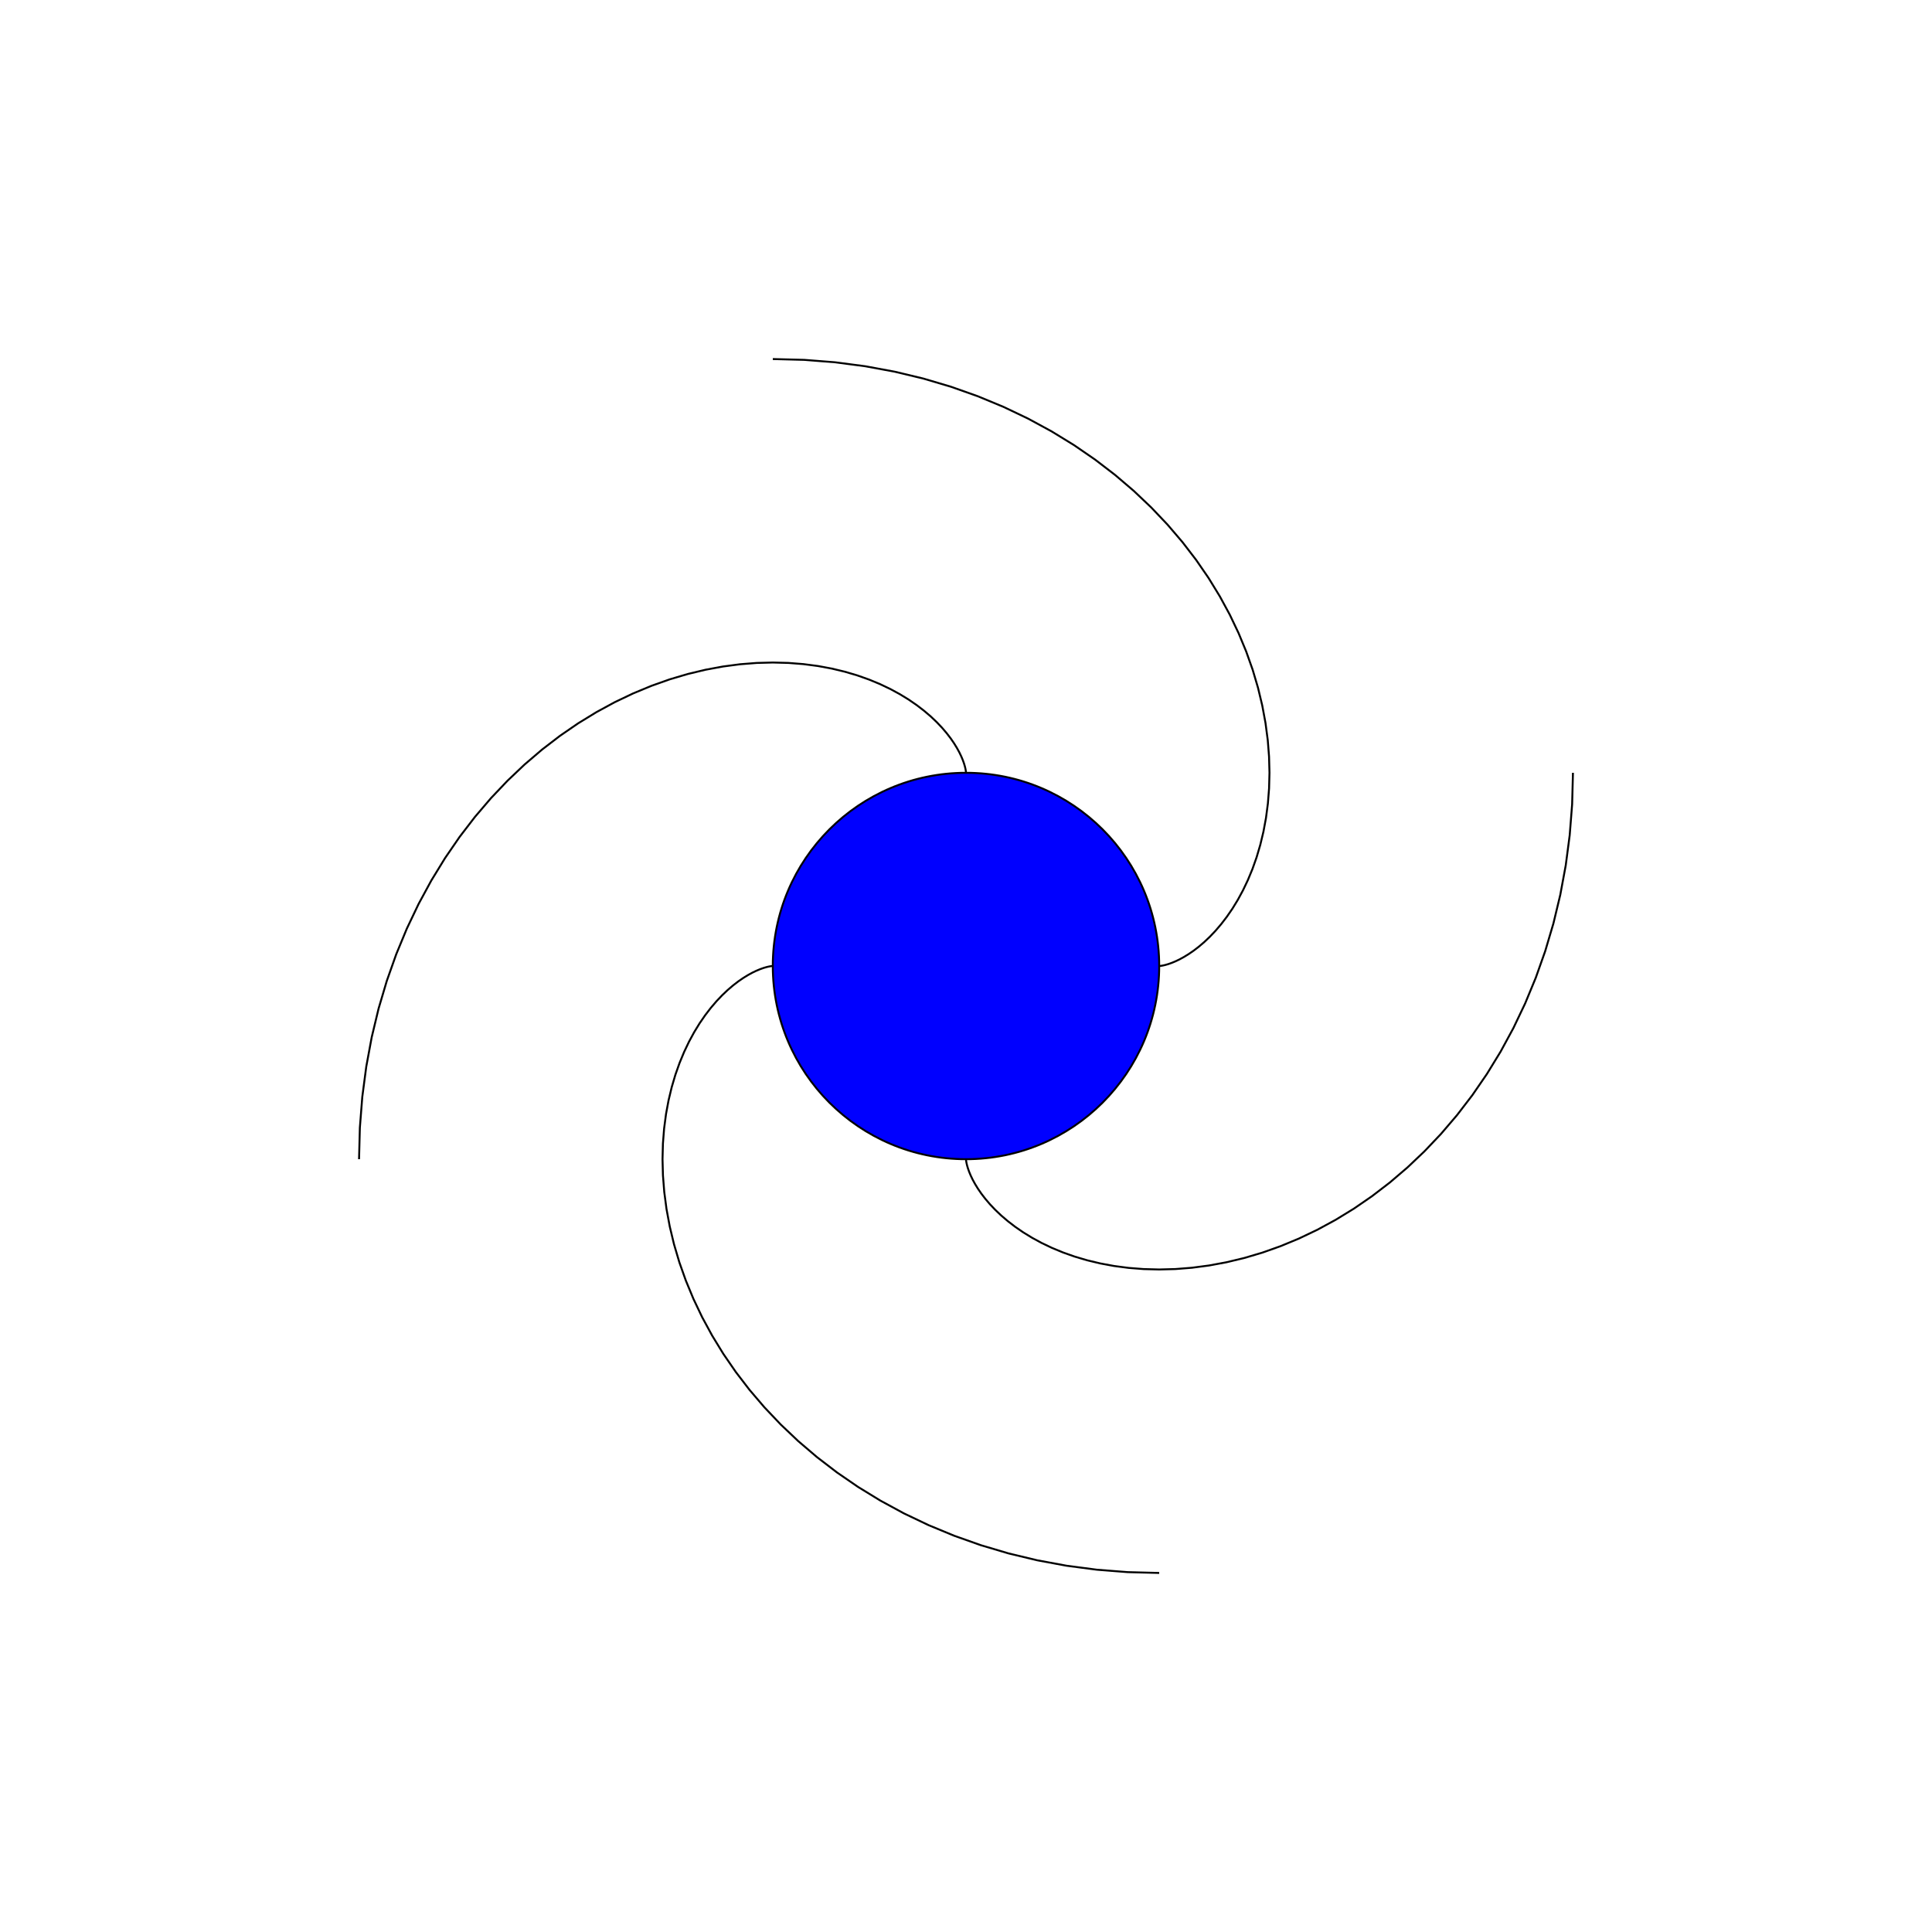
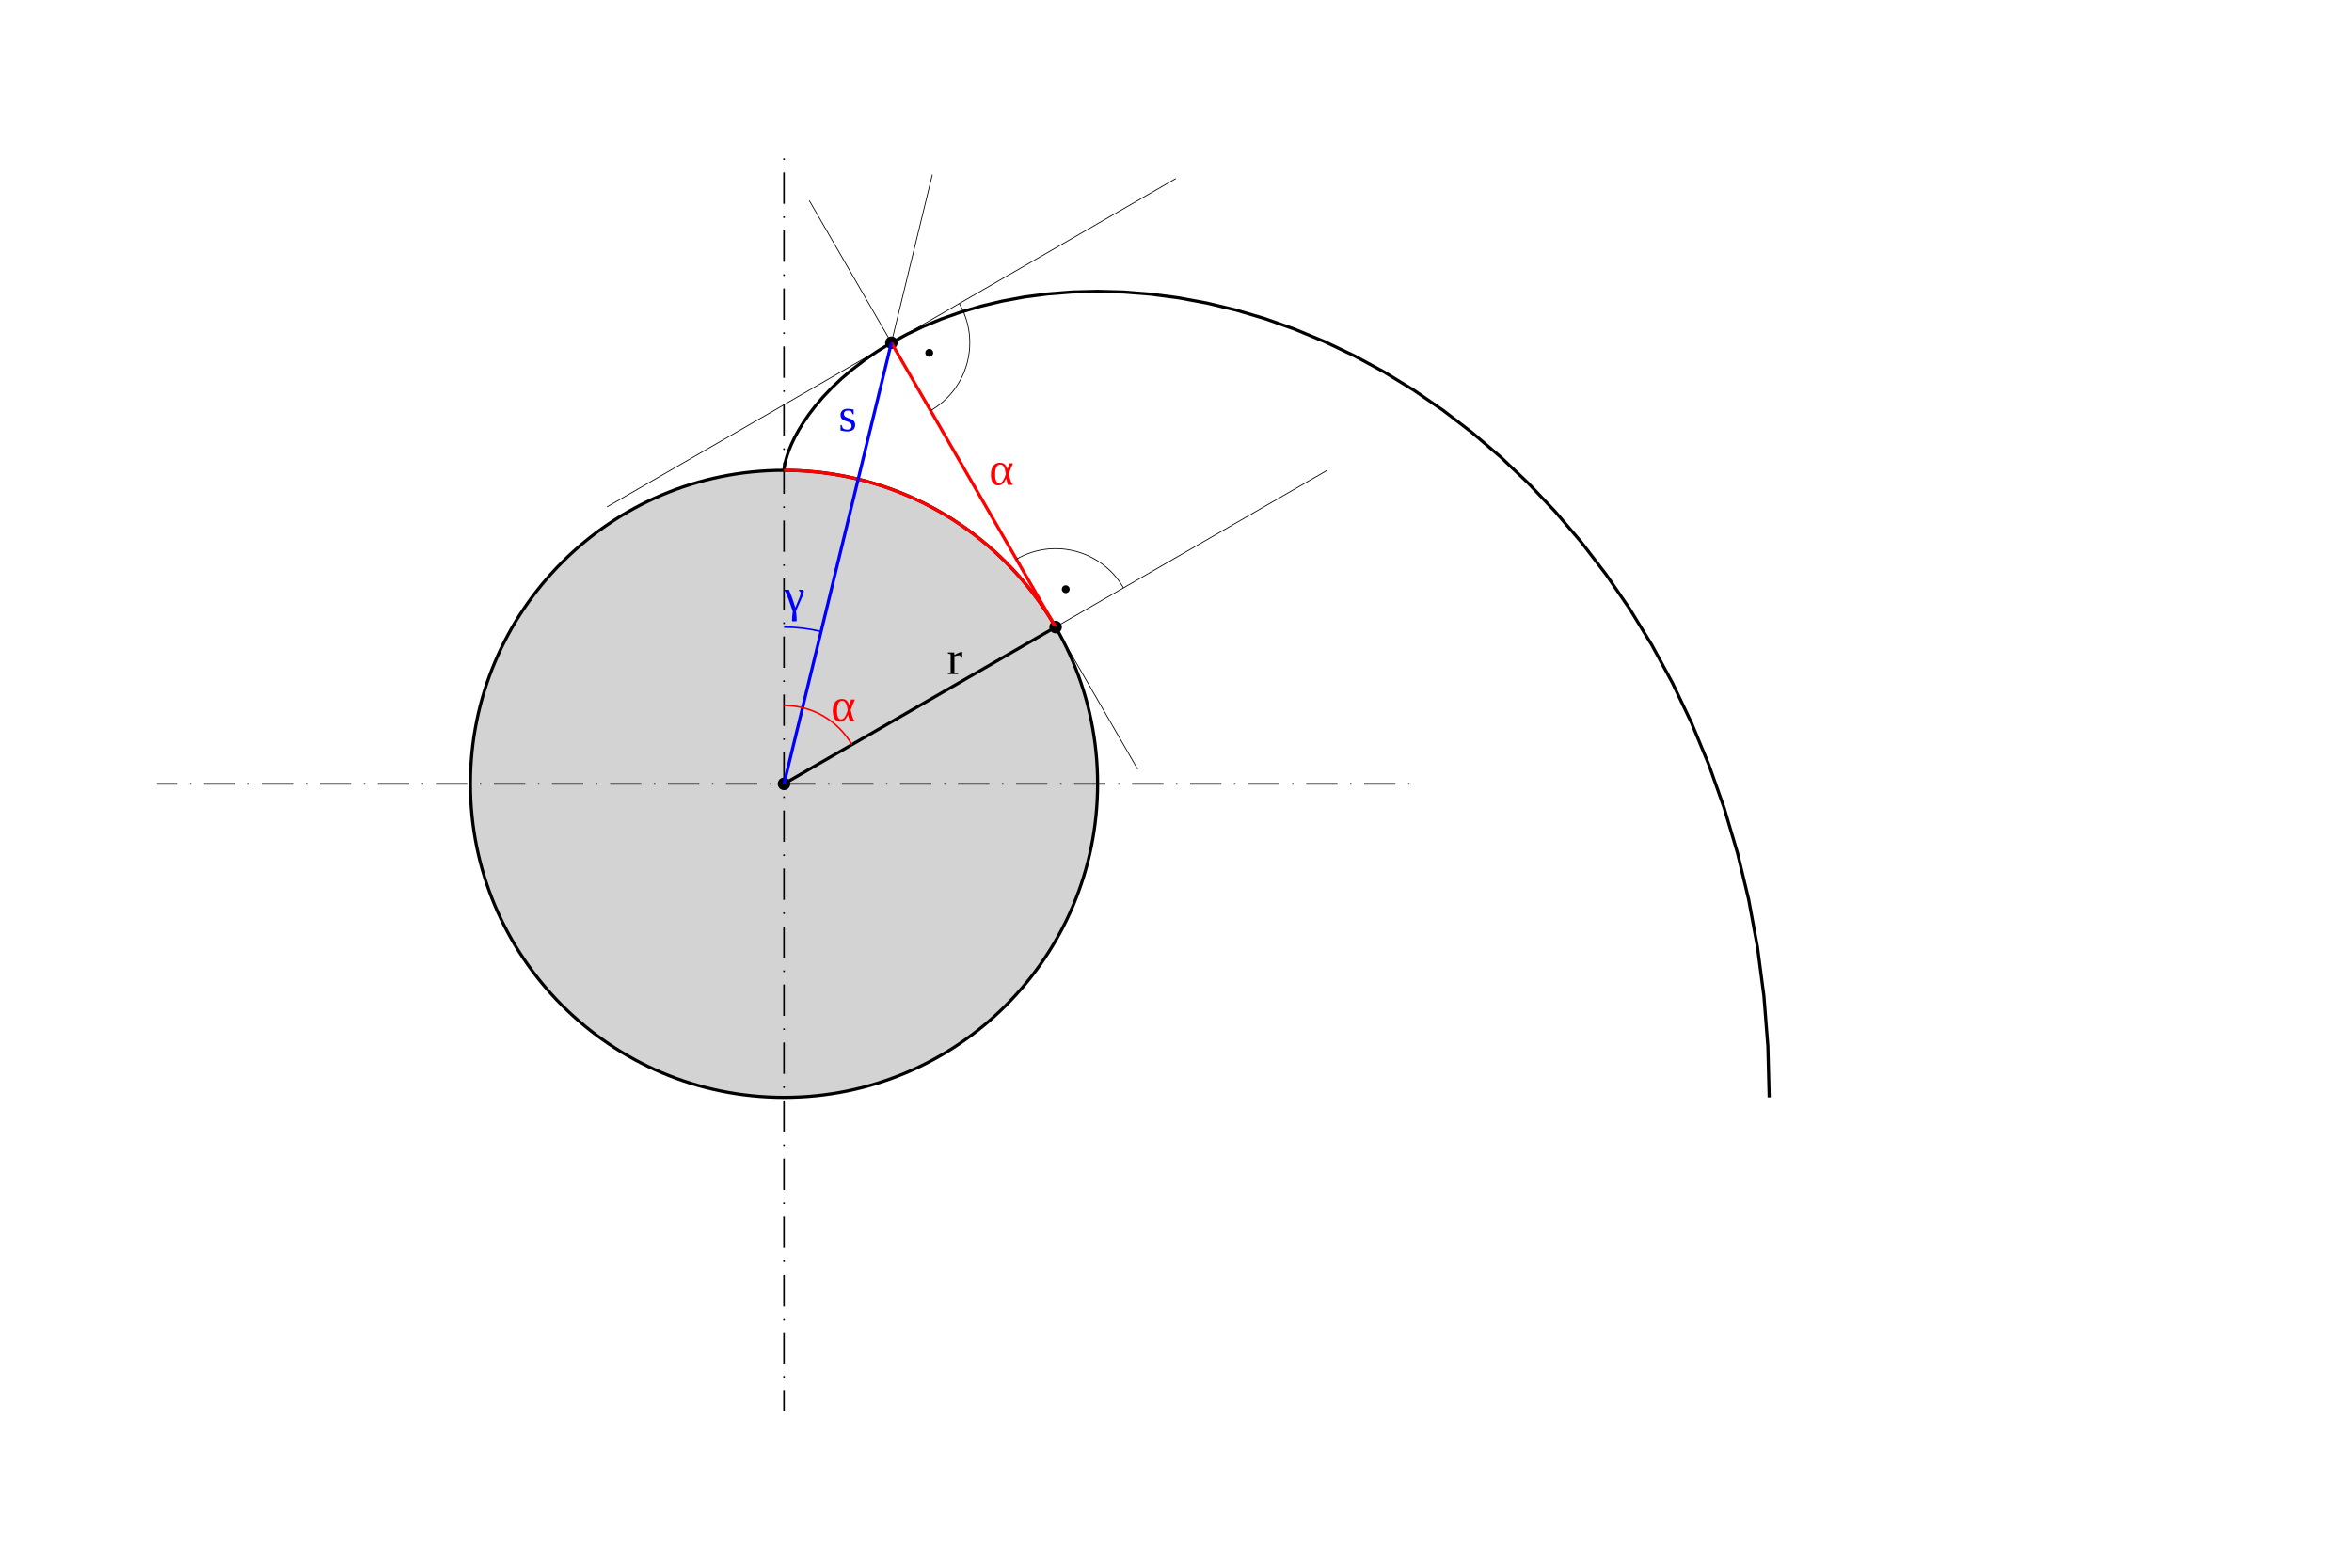
- <svg xmlns="http://www.w3.org/2000/svg" width="200mm" height="200mm" viewBox="-100 -100 200 200" version="1.1" baseProfile="full">
-   <path d="M 0.0 20.0 L 0.001 20.027 L 0.008 20.109 L 0.026 20.245 L 0.061 20.434 L 0.119 20.674 L 0.205 20.963 L 0.324 21.299 L 0.481 21.678 L 0.682 22.099 L 0.931 22.556 L 1.232 23.047 L 1.589 23.567 L 2.007 24.11 L 2.488 24.673 L 3.035 25.249 L 3.652 25.834 L 4.34 26.421 L 5.101 27.005 L 5.937 27.58 L 6.849 28.138 L 7.836 28.674 L 8.9 29.181 L 10.04 29.653 L 11.255 30.083 L 12.543 30.464 L 13.902 30.79 L 15.331 31.055 L 16.826 31.251 L 18.383 31.374 L 20 31.416 L 21.672 31.372 L 23.393 31.236 L 25.16 31.003 L 26.966 30.668 L 28.805 30.227 L 30.671 29.674 L 32.557 29.005 L 34.456 28.218 L 36.361 27.31 L 38.264 26.276 L 40.158 25.116 L 42.032 23.827 L 43.881 22.408 L 45.694 20.859 L 47.464 19.179 L 49.181 17.37 L 50.836 15.431 L 52.421 13.365 L 53.927 11.173 L 55.345 8.859 L 56.666 6.426 L 57.881 3.878 L 58.982 1.218 L 59.961 -1.547 L 60.81 -4.412 L 61.52 -7.37 L 62.084 -10.416 L 62.495 -13.542 L 62.747 -16.739 L 62.832 -20" stroke="black" fill="none" stroke-width="0.2" />
-   <path d="M 20.0 1.2246467991473533e-15 L 20.027 -0.001 L 20.109 -0.008 L 20.245 -0.026 L 20.434 -0.061 L 20.674 -0.119 L 20.963 -0.205 L 21.299 -0.324 L 21.678 -0.481 L 22.099 -0.682 L 22.556 -0.931 L 23.047 -1.232 L 23.567 -1.589 L 24.11 -2.007 L 24.673 -2.488 L 25.249 -3.035 L 25.834 -3.652 L 26.421 -4.34 L 27.005 -5.101 L 27.58 -5.937 L 28.138 -6.849 L 28.674 -7.836 L 29.181 -8.9 L 29.653 -10.04 L 30.083 -11.255 L 30.464 -12.543 L 30.79 -13.902 L 31.055 -15.331 L 31.251 -16.826 L 31.374 -18.383 L 31.416 -20 L 31.372 -21.672 L 31.236 -23.393 L 31.003 -25.16 L 30.668 -26.966 L 30.227 -28.805 L 29.674 -30.671 L 29.005 -32.557 L 28.218 -34.456 L 27.31 -36.361 L 26.276 -38.264 L 25.116 -40.158 L 23.827 -42.032 L 22.408 -43.881 L 20.859 -45.694 L 19.179 -47.464 L 17.37 -49.181 L 15.431 -50.836 L 13.365 -52.421 L 11.173 -53.927 L 8.859 -55.345 L 6.426 -56.666 L 3.878 -57.881 L 1.218 -58.982 L -1.547 -59.961 L -4.412 -60.81 L -7.37 -61.52 L -10.416 -62.084 L -13.542 -62.495 L -16.739 -62.747 L -20 -62.832" stroke="black" fill="none" stroke-width="0.2" />
-   <path d="M 2.4492935982947065e-15 -20.0 L -0.001 -20.027 L -0.008 -20.109 L -0.026 -20.245 L -0.061 -20.434 L -0.119 -20.674 L -0.205 -20.963 L -0.324 -21.299 L -0.481 -21.678 L -0.682 -22.099 L -0.931 -22.556 L -1.232 -23.047 L -1.589 -23.567 L -2.007 -24.11 L -2.488 -24.673 L -3.035 -25.249 L -3.652 -25.834 L -4.34 -26.421 L -5.101 -27.005 L -5.937 -27.58 L -6.849 -28.138 L -7.836 -28.674 L -8.9 -29.181 L -10.04 -29.653 L -11.255 -30.083 L -12.543 -30.464 L -13.902 -30.79 L -15.331 -31.055 L -16.826 -31.251 L -18.383 -31.374 L -20 -31.416 L -21.672 -31.372 L -23.393 -31.236 L -25.16 -31.003 L -26.966 -30.668 L -28.805 -30.227 L -30.671 -29.674 L -32.557 -29.005 L -34.456 -28.218 L -36.361 -27.31 L -38.264 -26.276 L -40.158 -25.116 L -42.032 -23.827 L -43.881 -22.408 L -45.694 -20.859 L -47.464 -19.179 L -49.181 -17.37 L -50.836 -15.431 L -52.421 -13.365 L -53.927 -11.173 L -55.345 -8.859 L -56.666 -6.426 L -57.881 -3.878 L -58.982 -1.218 L -59.961 1.547 L -60.81 4.412 L -61.52 7.37 L -62.084 10.416 L -62.495 13.542 L -62.747 16.739 L -62.832 20" stroke="black" fill="none" stroke-width="0.2" />
-   <path d="M -20.0 -3.673940397442059e-15 L -20.027 0.001 L -20.109 0.008 L -20.245 0.026 L -20.434 0.061 L -20.674 0.119 L -20.963 0.205 L -21.299 0.324 L -21.678 0.481 L -22.099 0.682 L -22.556 0.931 L -23.047 1.232 L -23.567 1.589 L -24.11 2.007 L -24.673 2.488 L -25.249 3.035 L -25.834 3.652 L -26.421 4.34 L -27.005 5.101 L -27.58 5.937 L -28.138 6.849 L -28.674 7.836 L -29.181 8.9 L -29.653 10.04 L -30.083 11.255 L -30.464 12.543 L -30.79 13.902 L -31.055 15.331 L -31.251 16.826 L -31.374 18.383 L -31.416 20 L -31.372 21.672 L -31.236 23.393 L -31.003 25.16 L -30.668 26.966 L -30.227 28.805 L -29.674 30.671 L -29.005 32.557 L -28.218 34.456 L -27.31 36.361 L -26.276 38.264 L -25.116 40.158 L -23.827 42.032 L -22.408 43.881 L -20.859 45.694 L -19.179 47.464 L -17.37 49.181 L -15.431 50.836 L -13.365 52.421 L -11.173 53.927 L -8.859 55.345 L -6.426 56.666 L -3.878 57.881 L -1.218 58.982 L 1.547 59.961 L 4.412 60.81 L 7.37 61.52 L 10.416 62.084 L 13.542 62.495 L 16.739 62.747 L 20 62.832" stroke="black" fill="none" stroke-width="0.2" />
-   <circle r="20" fill="blue" stroke="black" stroke-width="0.2" />
+ <svg xmlns="http://www.w3.org/2000/svg" width="150mm" height="100mm" viewBox="-50 -50 150 100" version="1.1" baseProfile="full">
+   <style>
+         .base      { fill: lightgrey; stroke: black; stroke-width: 0.2}
+         .involute  { fill: none; stroke: black; stroke-width: 0.2}
+         .arcline   { fill: none; stroke: red;   stroke-width: 0.2}
+         .radius    { fill: none; stroke: black;   stroke-width: 0.2}
+         .s         { fill: none; stroke: blue;   stroke-width: 0.2}
+         .helpline  { fill: none; stroke: black; stroke-width: 0.05; stroke-dasharray: 1 0.8 }
+         .dotline   { fill: none; stroke: black; stroke-width: 0.05 }
+         .symline   { fill: none; stroke: black; stroke-width: 0.1; stroke-dasharray: 2.0 0.8 0.1 0.8; stroke-dashoffset: -1.0 }
+     </style>
+   <g transform="scale(1 -1)">
+     <path class="involute" d="M 0.000 20.000 L 0.001 20.027 L 0.008 20.109 L 0.026 20.245 L 0.061 20.434 L 0.119 20.674 L 0.205 20.963 L 0.324 21.299 L 0.481 21.678 L 0.682 22.099 L 0.931 22.556 L 1.232 23.047 L 1.589 23.567 L 2.007 24.110 L 2.488 24.673 L 3.035 25.249 L 3.652 25.834 L 4.340 26.421 L 5.101 27.005 L 5.937 27.580 L 6.849 28.138 L 7.836 28.674 L 8.900 29.181 L 10.040 29.653 L 11.255 30.083 L 12.543 30.464 L 13.902 30.790 L 15.331 31.055 L 16.826 31.251 L 18.383 31.374 L 20.000 31.416 L 21.672 31.372 L 23.393 31.236 L 25.160 31.003 L 26.966 30.668 L 28.805 30.227 L 30.671 29.674 L 32.557 29.005 L 34.456 28.218 L 36.361 27.310 L 38.264 26.276 L 40.158 25.116 L 42.032 23.827 L 43.881 22.408 L 45.694 20.859 L 47.464 19.179 L 49.181 17.370 L 50.836 15.431 L 52.421 13.365 L 53.927 11.173 L 55.345 8.859 L 56.666 6.426 L 57.881 3.878 L 58.982 1.218 L 59.961 -1.547 L 60.810 -4.412 L 61.520 -7.370 L 62.084 -10.416 L 62.495 -13.542 L 62.747 -16.739 L 62.832 -20.000" />
+     <circle class="base" r="20" />
+     <circle r="0.4" fill="black" />
+     <line class="symline" x1="40" x2="-40" />
+     <line class="symline" y1="40" y2="-40" />
+     <line class="dotline" x1="34.641" y1="20" />
+     <line class="dotline" x1="9.459" y1="38.865" />
+     <circle cx="6.849" cy="28.138" r="0.4" fill="black" />
+     <circle cx="17.321" cy="10" r="0.4" fill="black" />
+     <line class="dotline" x1="1.613" y1="37.207" x2="22.556" y2="0.931" />
+     <line class="dotline" x1="24.987" y1="38.61" x2="-11.289" y2="17.666" />
+     <line class="arcline" x1="6.849" y1="28.138" x2="17.321" y2="10" />
+     <g transform="translate(13.08452 19.069)">
+       <text transform="scale(0.25 -0.25)" fill="red">α</text>
+     </g>
+     <path class="arcline" d="M 0 20 A 20 20 0 0 0 17.321 10" />
+     <line class="radius" x2="17.321" y2="10" />
+     <g transform="translate(10.3923 7)">
+       <text transform="scale(0.25 -0.25)" fill="black">r</text>
+     </g>
+     <line class="s" x1="6.849" y1="28.138" />
+     <g transform="translate(3.478826 22.51039)">
+       <text transform="scale(0.25 -0.25)" fill="blue">s</text>
+     </g>
+     <path stroke="blue" stroke-width="0.1" fill="none" d="M 0.0 10.0 A 10 10 0 0 0 2.365 9.716" />
+     <g transform="translate(0.0 11)">
+       <text transform="scale(0.25 -0.25)" fill="blue">γ</text>
+     </g>
+     <path stroke="red" stroke-width="0.1" fill="none" d="M 0.0 5.0 A 5 5 0 0 0 4.33 2.5" />
+     <g transform="translate(3 4)">
+       <text transform="scale(0.25 -0.25)" fill="red">α</text>
+     </g>
+     <path class="dotline" d="M 11.179 30.638 A 5 5 0 0 0 9.349 23.808" />
+     <circle cx="9.263" cy="27.491" r="0.25" fill="black" />
+     <path class="dotline" d="M 21.651 12.5 A 5 5 0 0 1 14.821 14.33" />
+     <circle cx="17.968" cy="12.415" r="0.25" fill="black" />
+   </g>
</svg>
